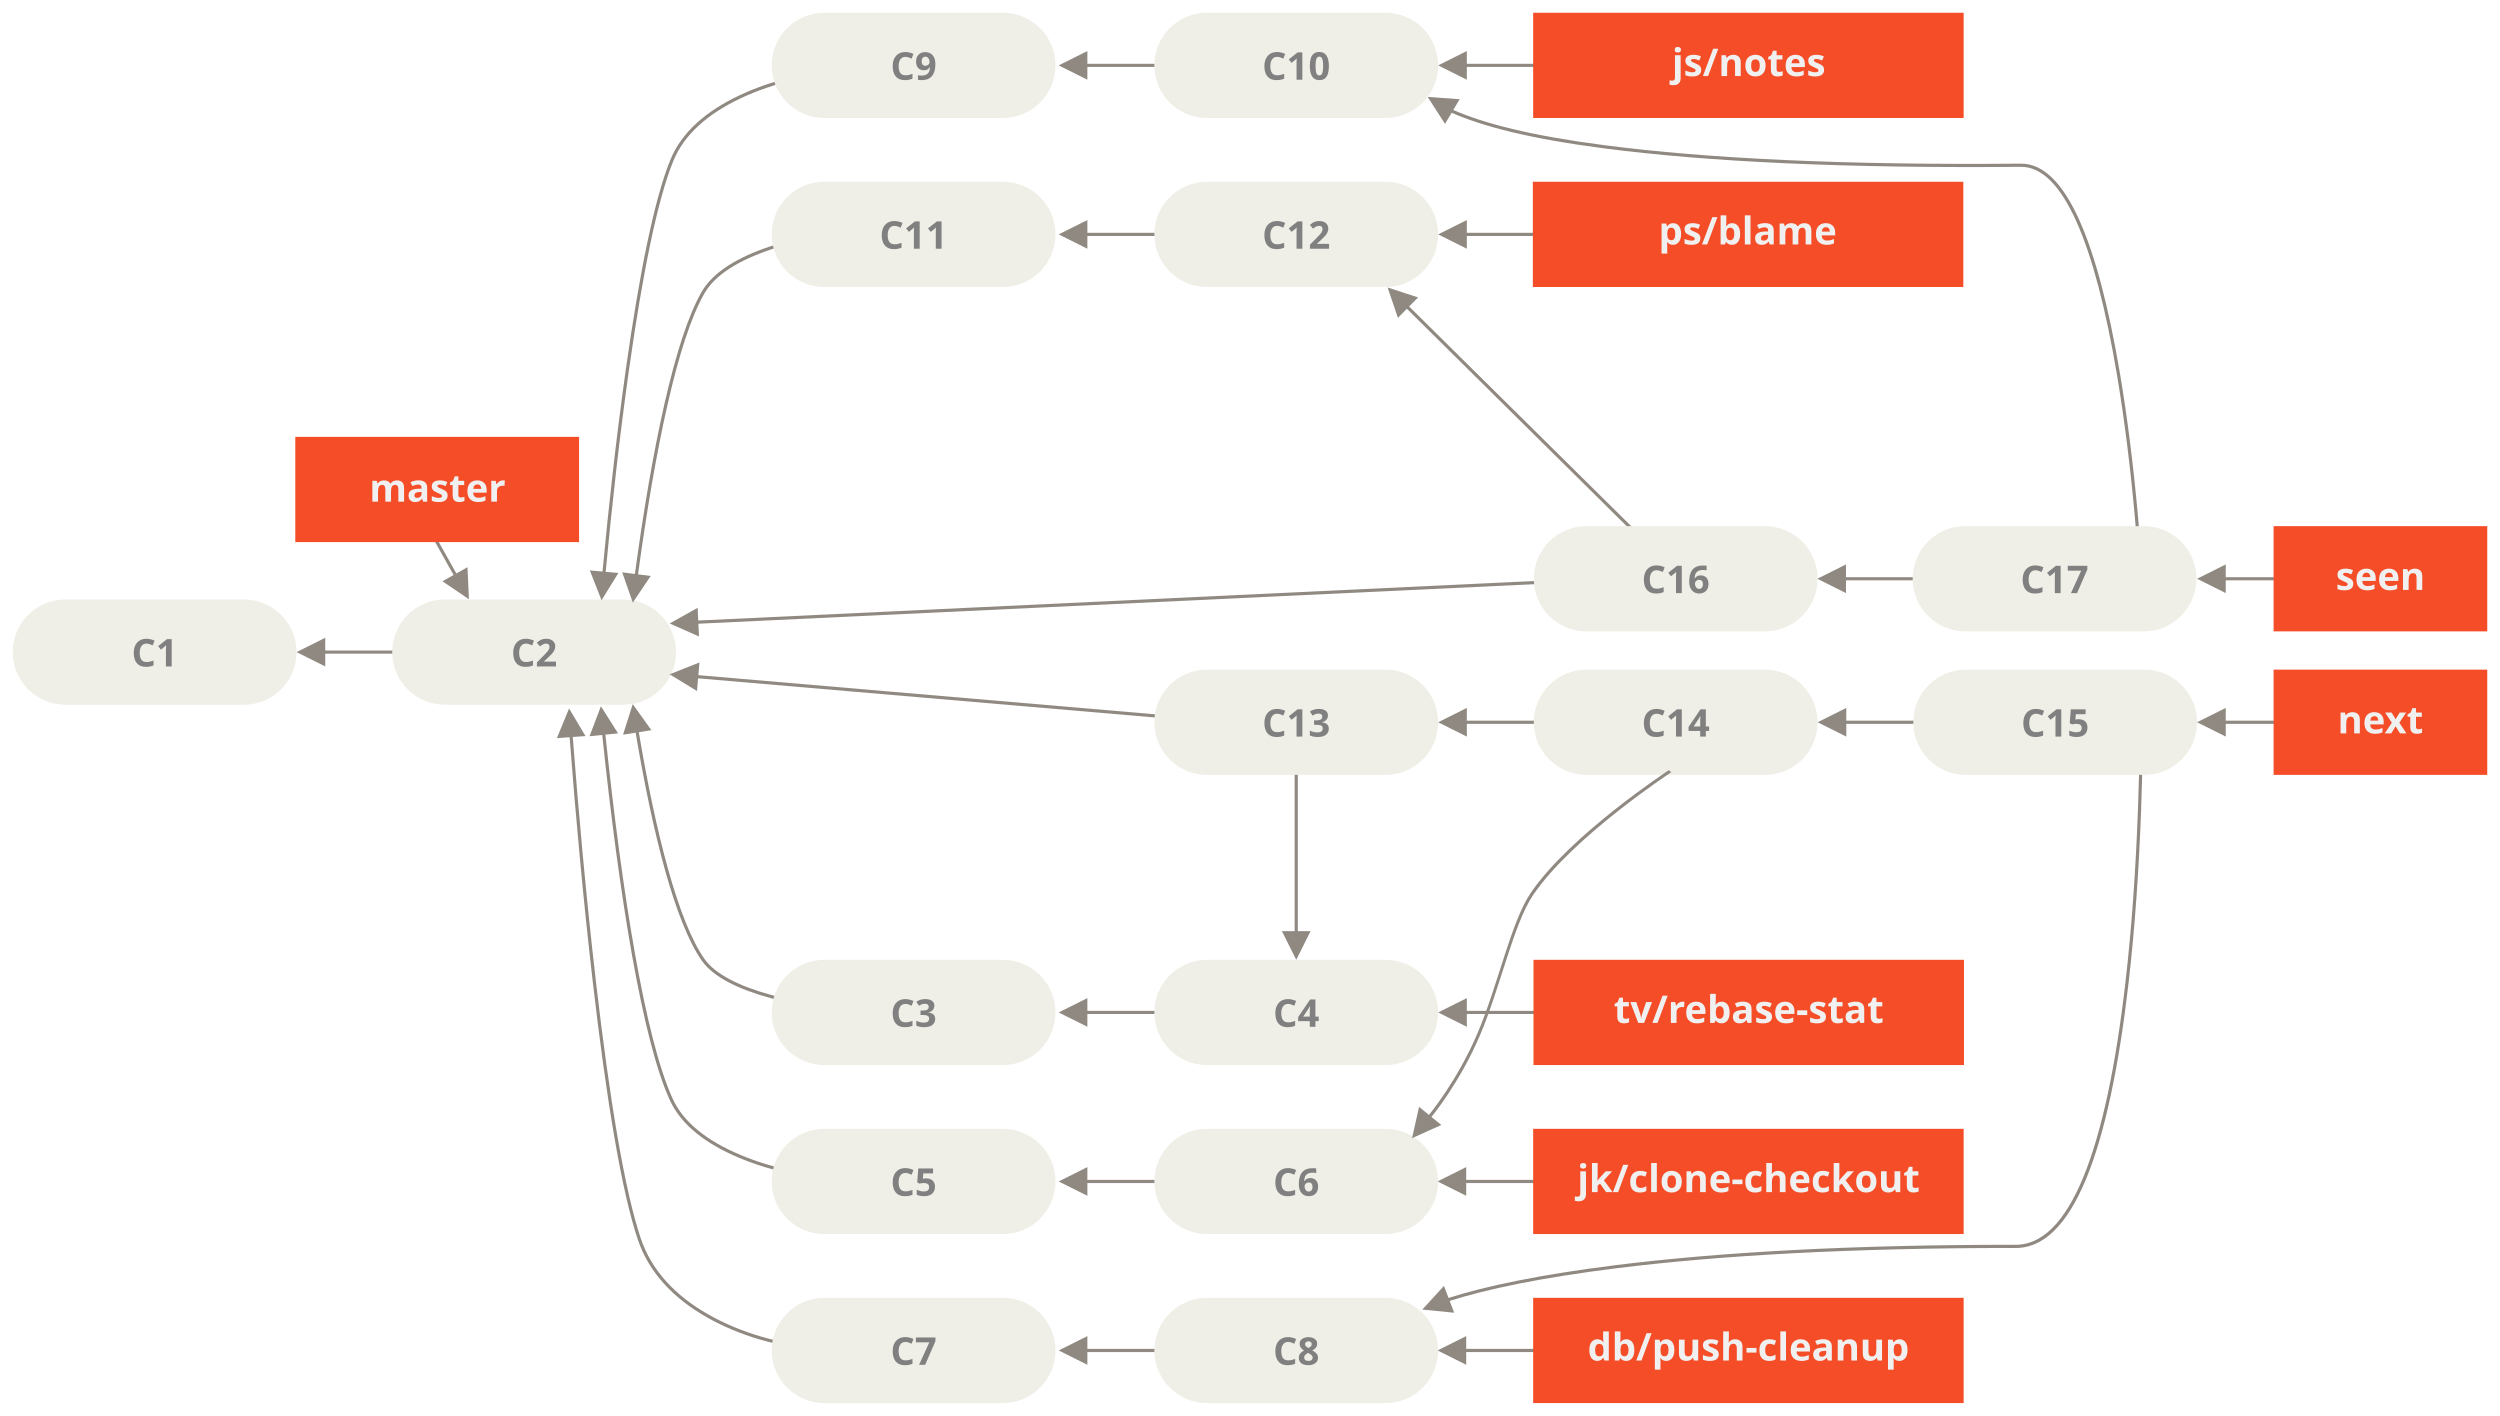
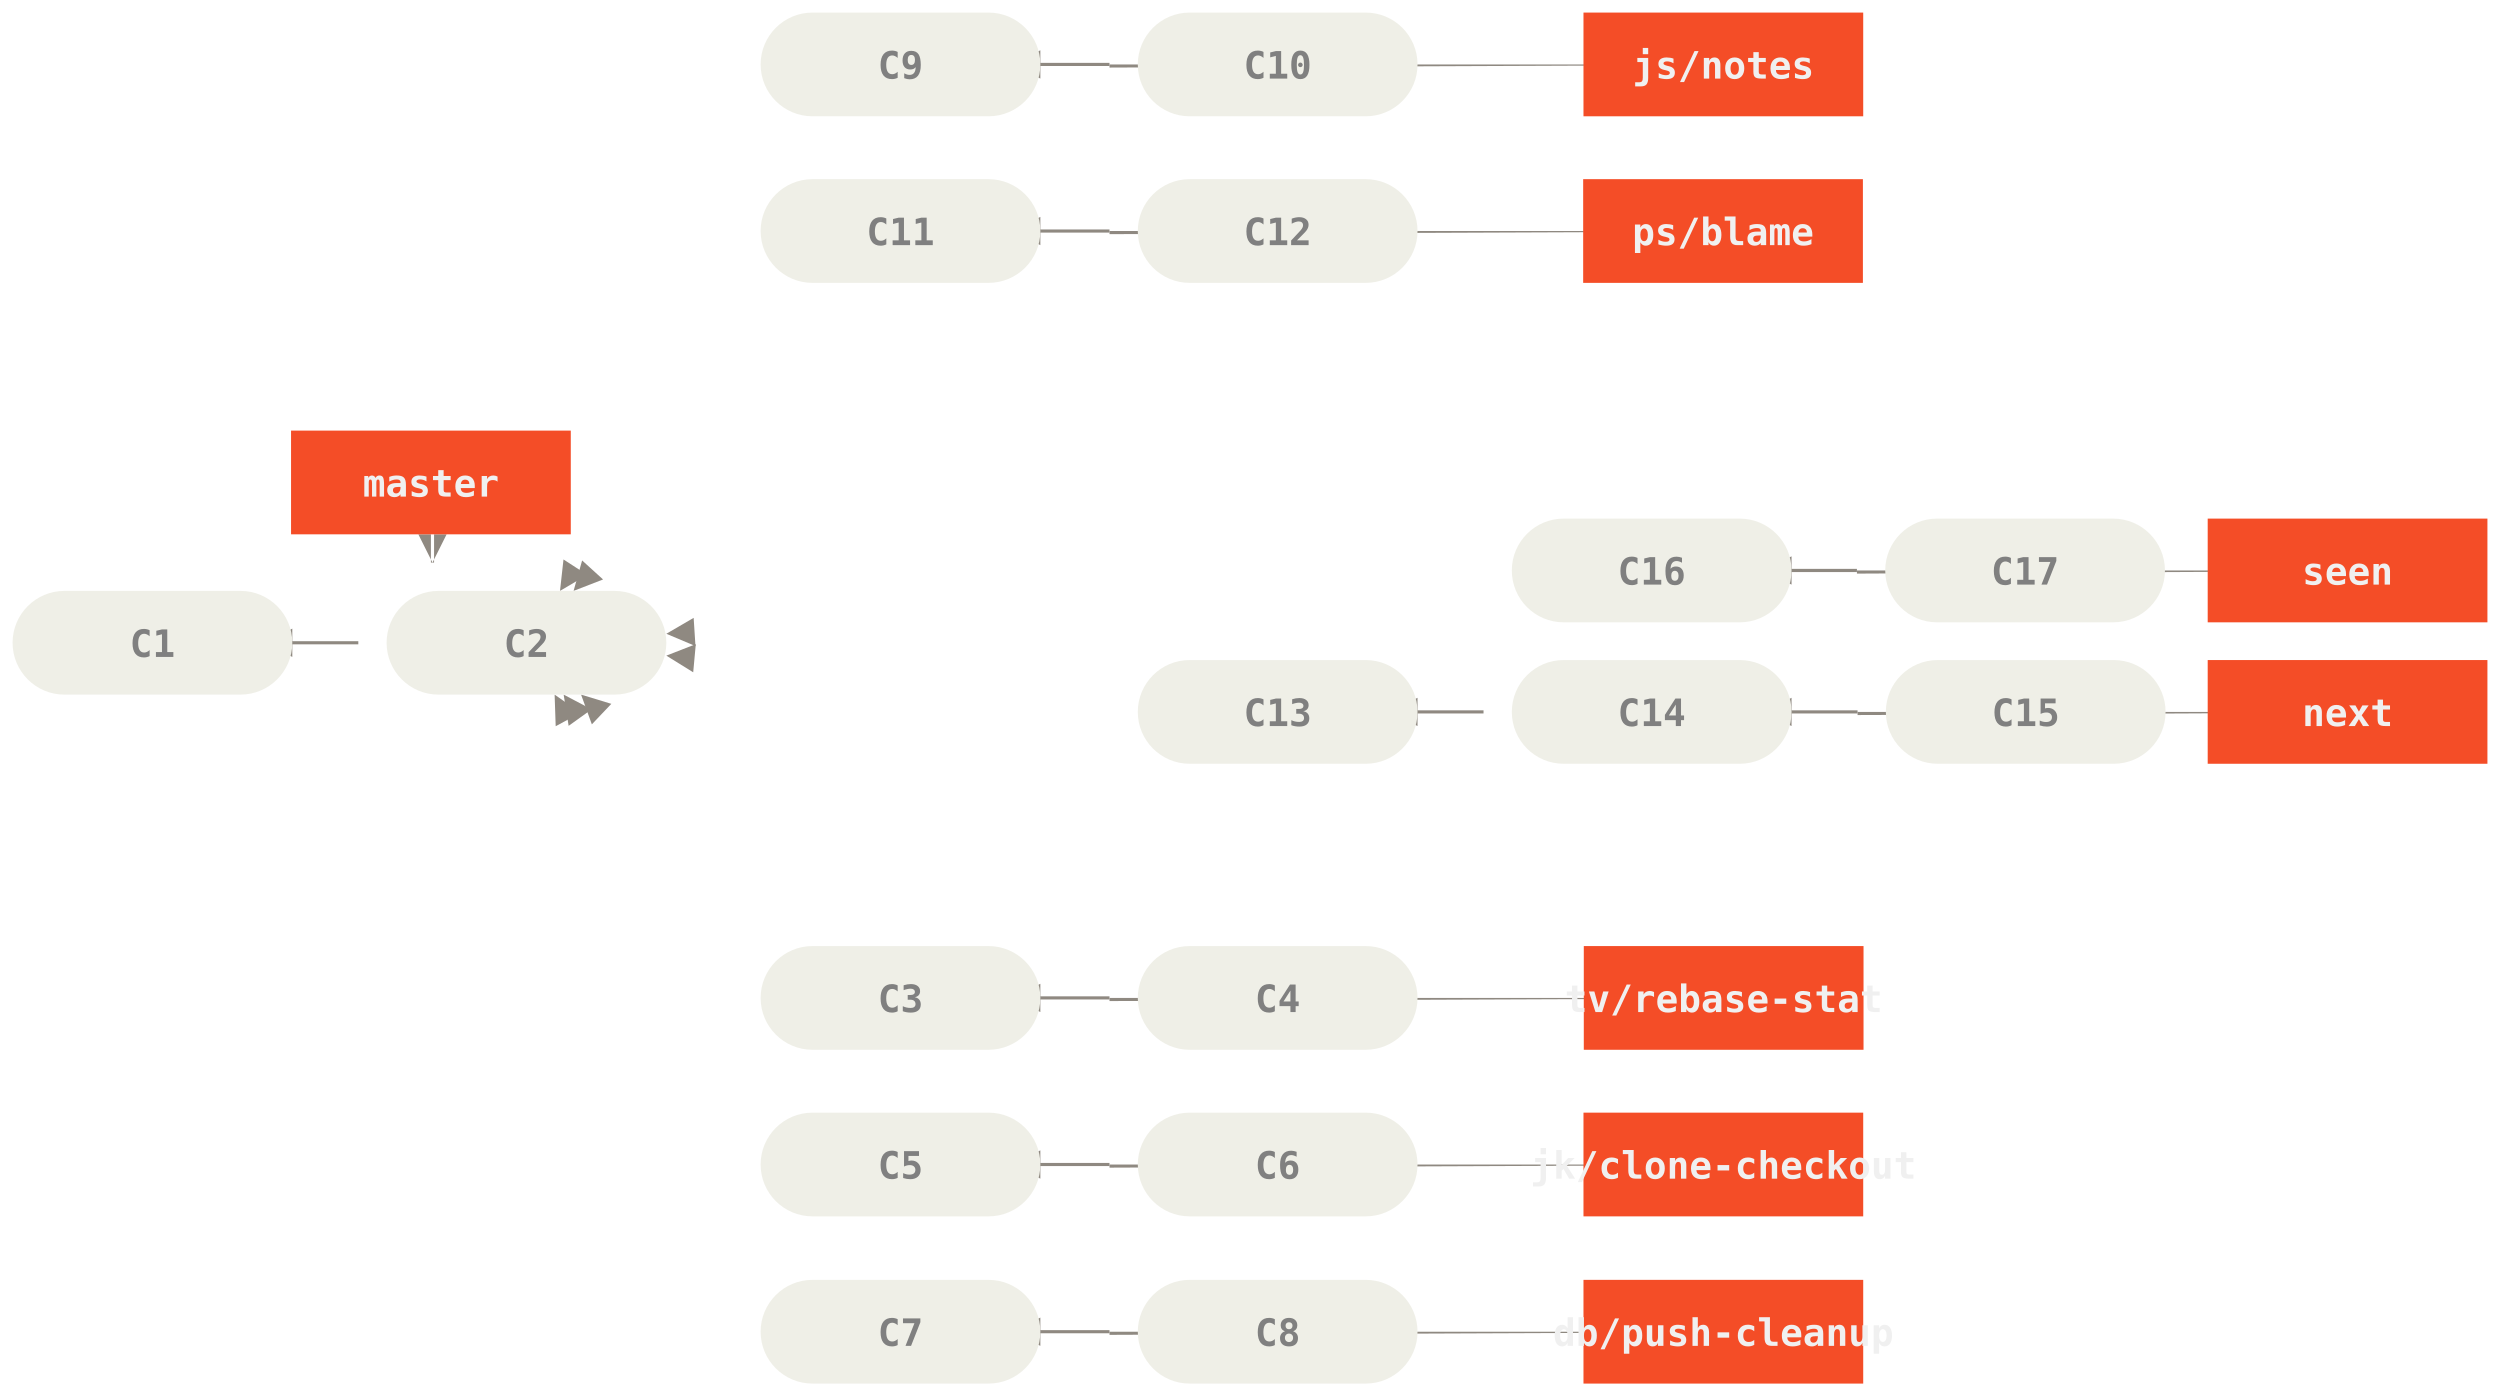
- <svg xmlns="http://www.w3.org/2000/svg" id="svg6938" version="1.1" viewBox="0 0 784 444">
-   <g id="g7126" transform="translate(-1,-6)">
-     <g id="g6293">
-       <path id="Line-2" transform="translate(86.318 143)" d="m56.917 43.324-15.097-27.016.873-.488 15.097 27.016 3.492-1.951.462 10.052-8.319-5.661 3.492-1.951z" style="fill:#8f8981" />
-       <g id="g6284" transform="translate(7.6)">
-         <rect id="Rectangle-2" transform="matrix(.83962 0 0 1 86 143)" width="106" height="33" style="fill-rule:evenodd;fill:#f44d27" />
-         <text id="master" transform="translate(77.6 143.32)" font-size="12px" font-weight="700" style="fill-rule:evenodd;fill:#979797;font-family:'Source Code Pro';font-size:12px;font-weight:700;text-anchor:middle">
-           <tspan id="tspan6692" x="53" y="20" style="fill:#f0f0f0">master</tspan>
-         </text>
-       </g>
-     </g>
-     <g id="g6913">
-       <path id="path6697" transform="translate(452,307)" d="m9 16h58v1h-58v4l-9-4.5 9-4.5z" style="fill:#8f8981" />
-       <g id="g6906">
-         <rect id="rect6699" transform="matrix(.93103 0 0 1 481.9 307)" width="145" height="33" style="fill-rule:evenodd;fill:#f44d27" />
-         <text id="text6703" transform="translate(476.9 306.8)" font-size="12px" font-weight="700" style="fill-rule:evenodd;fill:#979797;font-family:'Source Code Pro';font-size:12px;font-weight:700;text-anchor:middle">
-           <tspan id="tspan6701" x="72.5" y="20" style="fill:#f0f0f0">tv/rebase-stat</tspan>
-         </text>
-       </g>
-     </g>
-     <g id="g6898">
-       <path id="path6708" transform="translate(451.8,360)" d="m9 16h58v1h-58v4l-9-4.5 9-4.5z" style="fill:#8f8981" />
-       <g id="g6891">
-         <rect id="rect6710" transform="matrix(.93103 0 0 1 481.8 360)" width="145" height="33" style="fill-rule:evenodd;fill:#f44d27" />
-         <text id="text6714" transform="translate(476.85 359.85)" font-size="12px" font-weight="700" style="fill-rule:evenodd;fill:#979797;font-family:'Source Code Pro';font-size:12px;font-weight:700;text-anchor:middle">
-           <tspan id="tspan6712" x="72.5" y="20" style="fill:#f0f0f0">jk/clone-checkout</tspan>
-         </text>
-       </g>
-     </g>
-     <g id="g6928">
-       <path id="path6719" transform="translate(451.8,413)" d="m9 16h58v1h-58v4l-9-4.5 9-4.5z" style="fill:#8f8981" />
-       <g id="g6921" transform="translate(-.1)">
-         <rect id="rect6721" transform="matrix(.93103 0 0 1 481.9 413)" width="145" height="33" style="fill-rule:evenodd;fill:#f44d27" />
-         <text id="text6725" transform="translate(476.9 412.66)" font-size="12px" font-weight="700" style="fill-rule:evenodd;fill:#979797;font-family:'Source Code Pro';font-size:12px;font-weight:700;text-anchor:middle">
-           <tspan id="tspan6723" x="72.5" y="20" style="fill:#f0f0f0">db/push-cleanup</tspan>
-         </text>
-       </g>
-     </g>
-     <g id="g6953">
-       <path id="path6730" transform="translate(452,10)" d="m9 16h58v1h-58v4l-9-4.5 9-4.5z" style="fill:#8f8981" />
-       <g id="g6946">
-         <rect id="rect6732" transform="matrix(.93103 0 0 1 481.8 10)" width="145" height="33" style="fill-rule:evenodd;fill:#f44d27" />
-         <text id="text6736" transform="translate(476.91 9.854)" font-size="12px" font-weight="700" style="fill-rule:evenodd;fill:#979797;font-family:'Source Code Pro';font-size:12px;font-weight:700;text-anchor:middle">
-           <tspan id="tspan6734" x="72.5" y="20" style="fill:#f0f0f0">js/notes</tspan>
-         </text>
-       </g>
-     </g>
-     <g id="g6982">
-       <path id="path6741" transform="translate(690,171)" d="m9 16h58v1h-58v4l-9-4.5 9-4.5z" style="fill:#8f8981" />
-       <g id="g6749" transform="translate(714,171)" style="fill-rule:evenodd;fill:none">
-         <rect id="rect6743" width="67" height="33" style="fill:#f44d27" />
-         <text id="text6747" font-size="12px" font-weight="700" style="fill:#979797;font-family:'Source Code Pro';font-size:12px;font-weight:700;text-anchor:middle">
-           <tspan id="tspan6745" x="33.5" y="20" style="fill:#f0f0f0">seen</tspan>
-         </text>
-       </g>
-     </g>
-     <g id="Line-2-+-ref-9" transform="translate(690,216)" style="fill-rule:evenodd;fill:none">
-       <path id="path6752" d="m9 16h58v1h-58v4l-9-4.5 9-4.5z" style="fill-rule:nonzero;fill:#8f8981" />
-       <g id="g6760" transform="translate(24)">
-         <rect id="rect6754" width="67" height="33" style="fill:#f44d27" />
-         <text id="text6758" font-size="12px" font-weight="700" style="fill:#979797;font-family:'Source Code Pro';font-size:12px;font-weight:700;text-anchor:middle">
-           <tspan id="tspan6756" x="33.5" y="20" style="fill:#f0f0f0">next</tspan>
-         </text>
-       </g>
-     </g>
-     <g id="g6968">
-       <path id="path6763" transform="translate(452,63)" d="m9 16h58v1h-58v4l-9-4.5 9-4.5z" style="fill:#8f8981" />
-       <g id="g6961">
-         <rect id="rect6765" transform="matrix(.93103 0 0 1 481.7 63)" width="145" height="33" style="fill-rule:evenodd;fill:#f44d27" />
-         <text id="text6769" transform="translate(476.58 62.656)" font-size="12px" font-weight="700" style="fill-rule:evenodd;fill:#979797;font-family:'Source Code Pro';font-size:12px;font-weight:700;text-anchor:middle">
-           <tspan id="tspan6767" x="72.5" y="20" style="fill:#f0f0f0">ps/blame</tspan>
-         </text>
-       </g>
-     </g>
-     <g id="brown" transform="translate(5,194)" style="fill-rule:evenodd;fill:none">
-       <rect id="Rectangle-1" width="89" height="33" rx="16.5" ry="16.5" style="fill-rule:evenodd;fill:#efefe7" />
-       <text id="C6" font-size="12px" font-weight="700" style="fill:#979797;font-family:'Source Code Pro';font-size:12px;font-weight:700;text-anchor:middle">
-         <tspan id="tspan6775" x="44.5" y="21" style="fill:gray">C1</tspan>
-       </text>
-     </g>
-     <path id="Line-13" d="m103 210h45v1h-45v4l-9-4.5 9-4.5z" style="fill:#8f8981" />
-     <g id="g6786" transform="translate(124,194)" style="fill-rule:evenodd;fill:none">
-       <rect id="rect6780" width="89" height="33" rx="16.5" ry="16.5" style="fill-rule:evenodd;fill:#efefe7" />
-       <text id="text6784" font-size="12px" font-weight="700" style="fill:#979797;font-family:'Source Code Pro';font-size:12px;font-weight:700;text-anchor:middle">
-         <tspan id="tspan6782" x="44.5" y="21" style="fill:gray">C2</tspan>
-       </text>
-     </g>
-     <path id="Line-14" d="m201.33 235.61c5.322 31.686 12.361 59.385 20.577 71.086 3.373 4.804 10.857 8.578 21.201 11.399 5.125 1.397 10.619 2.47 16.115 3.259 1.924.276 3.71.497 5.312.668.56.06 1.058.109 1.486.148.256.024.432.038.522.046l.498.039-.079.997-.498-.039c-.094-.007-.274-.023-.535-.047-.433-.04-.935-.089-1.501-.15-1.614-.172-3.412-.395-5.349-.672-5.533-.794-11.067-1.874-16.236-3.284-10.553-2.878-18.211-6.739-21.756-11.789-8.34-11.878-15.395-39.637-20.746-71.505l-3.956.625 3.04-9.592 5.85 8.187-3.946.624z" style="fill:#8f8981" />
-     <path id="Line-8" transform="matrix(1,0,0,-1,0,273.05)" d="m201.09 86.932c5.292 38.941 12.43 73.605 20.841 88.151 3.383 5.851 10.86 10.429 21.203 13.854 5.121 1.696 10.612 2.997 16.104 3.954 1.923.335 3.708.603 5.309.81.56.072 1.057.132 1.485.18.256.029.431.047.521.055l.498.048-.095.995-.498-.048c-.094-.009-.275-.028-.536-.057-.434-.048-.936-.109-1.502-.182-1.615-.209-3.415-.479-5.352-.817-5.537-.965-11.074-2.277-16.247-3.99-10.555-3.495-18.218-8.188-21.754-14.303-8.506-14.711-15.653-49.417-20.967-88.523l-3.971.512 3.313-9.501 5.613 8.351z" style="fill:#8f8981" />
-     <path id="Line-9" transform="matrix(1 0 0 -1 .18467 222.97)" d="m190.76 37.645c1.881 20.167 4.342 42.325 7.309 63.358 4.293 30.432 8.954 53.331 13.891 65.457 3.405 8.362 10.883 14.865 21.228 19.73 5.114 2.405 10.598 4.251 16.083 5.609 1.92.475 3.702.855 5.301 1.149.559.103 1.054.187 1.481.255.255.04.429.066.518.078l.495.068-.135.991-.495-.068c-.096-.013-.277-.04-.539-.081-.435-.069-.939-.155-1.506-.259-1.618-.298-3.42-.682-5.36-1.162-5.544-1.372-11.089-3.239-16.268-5.674-10.552-4.962-18.214-11.625-21.729-20.258-4.979-12.228-9.65-35.18-13.955-65.694-2.97-21.053-5.433-43.227-7.315-63.409l-3.986.356 3.682-9.365 5.283 8.564z" style="fill:#8f8981" />
-     <path id="Line-6" d="m190.85 236.39c5.245 49.889 12.48 95.26 21.099 114.17 3.398 7.456 10.873 13.264 21.217 17.611 5.116 2.15 10.603 3.8 16.09 5.013 1.921.425 3.704.765 5.304 1.027.559.092 1.055.168 1.482.228.255.036.43.059.519.07l.496.06-.121.993-.496-.06c-.095-.012-.276-.035-.538-.072-.434-.061-.938-.138-1.504-.231-1.617-.266-3.418-.609-5.357-1.038-5.542-1.226-11.084-2.893-16.261-5.068-10.554-4.434-18.218-10.39-21.74-18.118-8.685-19.058-15.925-64.455-21.184-114.49l-3.982.4 3.578-9.405 5.377 8.505-3.978.399z" style="fill:#8f8981" />
-     <path id="Line-7" d="m180.62 237.12c1.829 23.952 4.268 50.778 7.241 76.487 4.348 37.597 9.079 65.904 14.103 80.799 3.416 10.126 10.901 17.984 21.252 23.859 5.111 2.901 10.591 5.128 16.072 6.765 1.918.573 3.699 1.032 5.296 1.386.558.124 1.053.226 1.479.307.254.049.428.079.516.094l.493.081-.162.987-.493-.081c-.096-.016-.278-.048-.541-.098-.436-.083-.94-.187-1.508-.313-1.62-.36-3.423-.824-5.365-1.404-5.548-1.658-11.097-3.912-16.279-6.854-10.547-5.987-18.202-14.022-21.706-24.409-5.054-14.985-9.793-43.336-14.149-81.003-2.975-25.725-5.415-52.565-7.245-76.529l-3.991.293 3.829-9.306 5.147 8.646-3.988.293z" style="fill:#8f8981" />
-     <path id="Line-10" d="m455.27 413.03c11.761-3.751 28.962-7.356 52.558-10.299 32.612-4.067 73.797-6.371 124.57-6.37 17.753.799 29.118-30.174 35.13-82.231 1.984-17.179 3.246-35.574 3.926-54.101.247-6.731.402-13.088.481-18.937.053-3.889.067-6.999.058-9.194-.001-.196-.002-.329-.002-.396l-.004-.5 1-.007.004.5c.001.069.001.202.002.4.008 2.201-.005 5.317-.058 9.212-.08 5.856-.235 12.222-.482 18.96-.681 18.551-1.944 36.971-3.932 54.179-6.085 52.688-17.557 83.954-36.146 83.116-50.716 0-91.86 2.301-124.43 6.363-23.502 2.931-40.628 6.517-52.325 10.242l1.414 3.708-10.013-.998 6.806-7.411 1.436 3.765z" style="fill:#8f8981" />
-     <path id="Line-11" d="m442.9 102.12 85.312 84.374-.703.711-85.312-84.374-2.813 2.844-3.235-9.528 9.563 3.129-2.813 2.844z" style="fill:#8f8981" />
-     <path id="Line-12" d="m456.74 40.497c9.791 4.236 24.07 8.007 47.585 11.062 32.007 4.159 74.992 6.27 130.51 5.759 13.99 0 24.014 24.62 30.979 65.757 2.422 14.308 4.289 29.634 5.669 44.96.483 5.364.871 10.345 1.172 14.815.105 1.565.193 2.954.263 4.152.025.419.045.785.062 1.095.01.186.017.312.02.377l.025.499-.999.05-.025-.499c-.003-.063-.01-.188-.02-.373-.017-.308-.037-.673-.062-1.091-.07-1.195-.157-2.581-.262-4.143-.301-4.463-.688-9.436-1.17-14.793-1.378-15.302-3.241-30.604-5.659-44.883-6.864-40.539-16.791-64.924-29.988-64.924-55.557.512-98.587-1.602-130.64-5.767-23.693-3.079-38.093-6.89-47.971-11.187l-2.07 3.491-5.446-8.461 10.036.72-2.006 3.383z" style="fill:#8f8981" />
-     <g id="g6803" transform="translate(243,307)" style="fill-rule:evenodd;fill:none">
-       <rect id="rect6797" width="89" height="33" rx="16.5" ry="16.5" style="fill-rule:evenodd;fill:#efefe7" />
-       <text id="text6801" font-size="12px" font-weight="700" style="fill:#979797;font-family:'Source Code Pro';font-size:12px;font-weight:700;text-anchor:middle">
-         <tspan id="tspan6799" x="44.5" y="21" style="fill:gray">C3</tspan>
-       </text>
-     </g>
-     <g id="g6811" transform="translate(243,360)" style="fill-rule:evenodd;fill:none">
-       <rect id="rect6805" width="89" height="33" rx="16.5" ry="16.5" style="fill-rule:evenodd;fill:#efefe7" />
-       <text id="text6809" font-size="12px" font-weight="700" style="fill:#979797;font-family:'Source Code Pro';font-size:12px;font-weight:700;text-anchor:middle">
-         <tspan id="tspan6807" x="44.5" y="21" style="fill:gray">C5</tspan>
-       </text>
-     </g>
-     <g id="g6819" transform="translate(243,413)" style="fill-rule:evenodd;fill:none">
-       <rect id="rect6813" width="89" height="33" rx="16.5" ry="16.5" style="fill-rule:evenodd;fill:#efefe7" />
-       <text id="text6817" font-size="12px" font-weight="700" style="fill:#979797;font-family:'Source Code Pro';font-size:12px;font-weight:700;text-anchor:middle">
-         <tspan id="tspan6815" x="44.5" y="21" style="fill:gray">C7</tspan>
-       </text>
-     </g>
-     <g id="g6827" transform="translate(243,10)" style="fill-rule:evenodd;fill:none">
-       <rect id="rect6821" width="89" height="33" rx="16.5" ry="16.5" style="fill-rule:evenodd;fill:#efefe7" />
-       <text id="text6825" font-size="12px" font-weight="700" style="fill:#979797;font-family:'Source Code Pro';font-size:12px;font-weight:700;text-anchor:middle">
-         <tspan id="tspan6823" x="44.5" y="21" style="fill:gray">C9</tspan>
-       </text>
-     </g>
-     <g id="g6835" transform="translate(243,63)" style="fill-rule:evenodd;fill:none">
-       <rect id="rect6829" width="89" height="33" rx="16.5" ry="16.5" style="fill-rule:evenodd;fill:#efefe7" />
-       <text id="text6833" font-size="12px" font-weight="700" style="fill:#979797;font-family:'Source Code Pro';font-size:12px;font-weight:700;text-anchor:middle">
-         <tspan id="tspan6831" x="44.5" y="21" style="fill:gray">C11</tspan>
-       </text>
-     </g>
-     <g id="Line-5-+-brown-17" transform="translate(333,307)" style="fill-rule:evenodd;fill:none">
-       <path id="Line-5" d="m9 16h45v1h-45v4l-9-4.5 9-4.5z" style="fill-rule:nonzero;fill:#8f8981" />
-       <g id="g6844" transform="translate(30)">
-         <rect id="rect6838" width="89" height="33" rx="16.5" ry="16.5" style="fill-rule:evenodd;fill:#efefe7" />
-         <text id="text6842" font-size="12px" font-weight="700" style="fill:#979797;font-family:'Source Code Pro';font-size:12px;font-weight:700;text-anchor:middle">
-           <tspan id="tspan6840" x="44.5" y="21" style="fill:gray">C4</tspan>
-         </text>
-       </g>
-     </g>
-     <path id="Line-15" d="m219.97 200.6 288.01-13.622.047.999-288.01 13.622.189 3.995-9.203-4.07 8.777-4.92.189 3.995z" style="fill:#8f8981" />
-     <g id="g6854" transform="translate(482,171)" style="fill-rule:evenodd;fill:none">
-       <rect id="rect6848" width="89" height="33" rx="16.5" ry="16.5" style="fill-rule:evenodd;fill:#efefe7" />
-       <text id="text6852" font-size="12px" font-weight="700" style="fill:#979797;font-family:'Source Code Pro';font-size:12px;font-weight:700;text-anchor:middle">
-         <tspan id="tspan6850" x="44.5" y="21" style="fill:gray">C16</tspan>
-       </text>
-     </g>
-     <path id="Line-16" transform="translate(-3.1)" d="m583 187h45v1h-45v4l-9-4.5 9-4.5z" style="fill:#8f8981" />
-     <g id="g6863" transform="translate(600.8,171)" style="fill-rule:evenodd;fill:none">
-       <rect id="rect6857" width="89" height="33" rx="16.5" ry="16.5" style="fill-rule:evenodd;fill:#efefe7" />
-       <text id="text6861" font-size="12px" font-weight="700" style="fill:#979797;font-family:'Source Code Pro';font-size:12px;font-weight:700;text-anchor:middle">
-         <tspan id="tspan6859" x="44.5" y="21" style="fill:gray">C17</tspan>
-       </text>
-     </g>
-     <path id="Line-17" d="m220.01 217.73 167.03 14.317-.085.996-167.03-14.317-.342 3.985-8.583-5.252 9.351-3.715-.342 3.985z" style="fill:#8f8981" />
-     <g id="g6872" transform="translate(363,216)" style="fill-rule:evenodd;fill:none">
-       <rect id="rect6866" width="89" height="33" rx="16.5" ry="16.5" style="fill-rule:evenodd;fill:#efefe7" />
-       <text id="text6870" font-size="12px" font-weight="700" style="fill:#979797;font-family:'Source Code Pro';font-size:12px;font-weight:700;text-anchor:middle">
-         <tspan id="tspan6868" x="44.5" y="21" style="fill:gray">C13</tspan>
-       </text>
-     </g>
-     <path id="Line-18" d="m461 232h45v1h-45v4l-9-4.5 9-4.5z" style="fill:#8f8981" />
-     <g id="g6881" transform="translate(482,216)" style="fill-rule:evenodd;fill:none">
-       <rect id="rect6875" width="89" height="33" rx="16.5" ry="16.5" style="fill-rule:evenodd;fill:#efefe7" />
-       <text id="text6879" font-size="12px" font-weight="700" style="fill:#979797;font-family:'Source Code Pro';font-size:12px;font-weight:700;text-anchor:middle">
-         <tspan id="tspan6877" x="44.5" y="21" style="fill:gray">C14</tspan>
-       </text>
-     </g>
-     <path id="Line-19" d="m580 232h45v1h-45v4l-9-4.5 9-4.5z" style="fill:#8f8981" />
-     <g id="g6890" transform="translate(601,216)" style="fill-rule:evenodd;fill:none">
-       <rect id="rect6884" width="89" height="33" rx="16.5" ry="16.5" style="fill-rule:evenodd;fill:#efefe7" />
-       <text id="text6888" font-size="12px" font-weight="700" style="fill:#979797;font-family:'Source Code Pro';font-size:12px;font-weight:700;text-anchor:middle">
-         <tspan id="tspan6886" x="44.5" y="21" style="fill:gray">C15</tspan>
-       </text>
-     </g>
-     <g id="Line-5-+-brown-16" transform="translate(333,360)" style="fill-rule:evenodd;fill:none">
-       <path id="path6892" d="m9 16h45v1h-45v4l-9-4.5 9-4.5z" style="fill-rule:nonzero;fill:#8f8981" />
-       <g id="g6900" transform="translate(30)">
-         <rect id="rect6894" width="89" height="33" rx="16.5" ry="16.5" style="fill-rule:evenodd;fill:#efefe7" />
-         <text id="text6898" font-size="12px" font-weight="700" style="fill:#979797;font-family:'Source Code Pro';font-size:12px;font-weight:700;text-anchor:middle">
-           <tspan id="tspan6896" x="44.5" y="21" style="fill:gray">C6</tspan>
-         </text>
-       </g>
-     </g>
-     <g id="Line-5-+-brown-15" transform="translate(333,413)" style="fill-rule:evenodd;fill:none">
-       <path id="path6903" d="m9 16h45v1h-45v4l-9-4.5 9-4.5z" style="fill-rule:nonzero;fill:#8f8981" />
-       <g id="g6911" transform="translate(30)">
-         <rect id="rect6905" width="89" height="33" rx="16.5" ry="16.5" style="fill-rule:evenodd;fill:#efefe7" />
-         <text id="text6909" font-size="12px" font-weight="700" style="fill:#979797;font-family:'Source Code Pro';font-size:12px;font-weight:700;text-anchor:middle">
-           <tspan id="tspan6907" x="44.5" y="21" style="fill:gray">C8</tspan>
-         </text>
-       </g>
-     </g>
-     <g id="Line-5-+-brown-14" transform="translate(333,10)" style="fill-rule:evenodd;fill:none">
-       <path id="path6914" d="m9 16h45v1h-45v4l-9-4.5 9-4.5z" style="fill-rule:nonzero;fill:#8f8981" />
-       <g id="g6922" transform="translate(30)">
-         <rect id="rect6916" width="89" height="33" rx="16.5" ry="16.5" style="fill-rule:evenodd;fill:#efefe7" />
-         <text id="text6920" font-size="12px" font-weight="700" style="fill:#979797;font-family:'Source Code Pro';font-size:12px;font-weight:700;text-anchor:middle">
-           <tspan id="tspan6918" x="44.5" y="21" style="fill:gray">C10</tspan>
-         </text>
-       </g>
-     </g>
-     <g id="Line-5-+-brown-13" transform="translate(333,63)" style="fill-rule:evenodd;fill:none">
-       <path id="path6925" d="m9 16h45v1h-45v4l-9-4.5 9-4.5z" style="fill-rule:nonzero;fill:#8f8981" />
-       <g id="g6933" transform="translate(30)">
-         <rect id="rect6927" width="89" height="33" rx="16.5" ry="16.5" style="fill-rule:evenodd;fill:#efefe7" />
-         <text id="text6931" font-size="12px" font-weight="700" style="fill:#979797;font-family:'Source Code Pro';font-size:12px;font-weight:700;text-anchor:middle">
-           <tspan id="tspan6929" x="44.5" y="21" style="fill:gray">C12</tspan>
-         </text>
-       </g>
-     </g>
-     <path id="Line-3" d="m407 298v-49h1v49h4l-4.5 9-4.5-9z" style="fill:#8f8981" />
-     <path id="Line-18-9" transform="rotate(-50.84 585.13 306.32)" d="m461 232s13.733.186 29.527-4.377c15.794-4.563 33.649-13.875 44.593-14.835 21.887-1.919 57.201 9.271 57.201 9.271v1s-35.315-11.191-57.201-9.271c-10.943.96-28.799 10.272-44.593 14.835-15.794 4.563-29.527 4.377-29.527 4.377v4l-9-4.5 9-4.5z" style="fill:#8f8981" />
+ <svg xmlns="http://www.w3.org/2000/svg" version="1.1" width="1590.8" height="888.4" viewBox="0 0 795.4 444.2">
+   <path d="m93 204h21v1h-21v4l-9-4.5 9-4.5z" fill="#8f8981" />
+   <path d="m137.1 170v9h1v-9h4l-4.5 9-4.5-9z" fill="#8f8981" />
+   <path d="M269.124 301 L191.402 227.197 L194.501 223.934 L184.876 221 L188.304 230.46 L191.402 227.197 Z" fill="#8f8981" />
+   <path d="m331 317h22v1h-22v4l-9-4.5 9-4.5z" fill="#8f8981" />
+   <path d="m592.9 317.5h-239.9v1h--239.9v4l9-4.5-9-4.5z" fill="#8f8981" />
+   <path d="M274.672 354 L184.572 228.315 L188.229 225.693 L179.328 221 L180.915 230.936 L184.572 228.315 Z" fill="#8f8981" />
+   <path d="m331 370h22v1h-22v4l-9-4.5 9-4.5z" fill="#8f8981" />
+   <path d="m592.8 370.5h-239.8v1h--239.8v4l9-4.5-9-4.5z" fill="#8f8981" />
+   <path d="M277.542 407.2 L180.752 228.91 L184.706 226.763 L176.458 221 L176.797 231.057 L180.752 228.91 Z" fill="#8f8981" />
+   <path d="m331 423.2h22v1h-22v4l-9-4.5 9-4.5z" fill="#8f8981" />
+   <path d="m592.8 423.7h-239.8v1h--239.8v4l9-4.5-9-4.5z" fill="#8f8981" />
+   <path d="M275.829 37 L183.059 180.443 L179.28 177.999 L178.171 188 L186.837 182.887 L183.059 180.443 Z" fill="#8f8981" />
+   <path d="m331 20h22v1h-22v4l-9-4.5 9-4.5z" fill="#8f8981" />
+   <path d="m592.8 20.5h-239.8v1h--239.8v4l9-4.5-9-4.5z" fill="#8f8981" />
+   <path d="M271.511 90 L188.54 181.338 L185.209 178.312 L182.489 188 L191.871 184.364 L188.54 181.338 Z" fill="#8f8981" />
+   <path d="m331 73h22v1h-22v4l-9-4.5 9-4.5z" fill="#8f8981" />
+   <path d="m592.7 73.5h-239.7v1h--239.7v4l9-4.5-9-4.5z" fill="#8f8981" />
+   <path d="M481 184.359 L220.981 201.064 L220.693 196.573 L212 201.641 L221.27 205.555 L220.981 201.064 Z" fill="#8f8981" />
+   <path d="m570 181h20.8v1h-20.8v4l-9-4.5 9-4.5z" fill="#8f8981" />
+   <path d="m791.4 181.5h-200.6v1h--200.6v4l9-4.5-9-4.5z" fill="#8f8981" />
+   <path d="M362 222.404 L220.962 209.421 L221.375 204.94 L212 208.596 L220.55 213.902 L220.962 209.421 Z" fill="#8f8981" />
+   <path d="m451 226h21v1h-21v4l-9-4.5 9-4.5z" fill="#8f8981" />
+   <path d="m570 226h21v1h-21v4l-9-4.5 9-4.5z" fill="#8f8981" />
+   <path d="m791.4 226.5h-200.4v1h--200.4v4l9-4.5-9-4.5z" fill="#8f8981" />
+   <g>
+     <rect x="92.6" y="137" width="89" height="33" fill="#f44d27" />
+     <text font-size="12px" font-weight="700" font-family="'JetBrains Mono', 'Source Code Pro', monospace" text-anchor="middle">
+       <tspan x="137.1" y="158" fill="#f0f0f0">master</tspan>
+     </text>
+   </g>
+   <g>
+     <rect x="503.9" y="301" width="89" height="33" fill="#f44d27" />
+     <text font-size="12px" font-weight="700" font-family="'JetBrains Mono', 'Source Code Pro', monospace" text-anchor="middle">
+       <tspan x="548.4" y="322" fill="#f0f0f0">tv/rebase-stat</tspan>
+     </text>
+   </g>
+   <g>
+     <rect x="503.8" y="354" width="89" height="33" fill="#f44d27" />
+     <text font-size="12px" font-weight="700" font-family="'JetBrains Mono', 'Source Code Pro', monospace" text-anchor="middle">
+       <tspan x="548.3" y="375" fill="#f0f0f0">jk/clone-checkout</tspan>
+     </text>
+   </g>
+   <g>
+     <rect x="503.8" y="407.2" width="89" height="33" fill="#f44d27" />
+     <text font-size="12px" font-weight="700" font-family="'JetBrains Mono', 'Source Code Pro', monospace" text-anchor="middle">
+       <tspan x="548.3" y="428.2" fill="#f0f0f0">db/push-cleanup</tspan>
+     </text>
+   </g>
+   <g>
+     <rect x="503.8" y="4" width="89" height="33" fill="#f44d27" />
+     <text font-size="12px" font-weight="700" font-family="'JetBrains Mono', 'Source Code Pro', monospace" text-anchor="middle">
+       <tspan x="548.3" y="25" fill="#f0f0f0">js/notes</tspan>
+     </text>
+   </g>
+   <g>
+     <rect x="702.4" y="165" width="89" height="33" fill="#f44d27" />
+     <text font-size="12px" font-weight="700" font-family="'JetBrains Mono', 'Source Code Pro', monospace" text-anchor="middle">
+       <tspan x="746.9" y="186" fill="#f0f0f0">seen</tspan>
+     </text>
+   </g>
+   <g>
+     <rect x="702.4" y="210" width="89" height="33" fill="#f44d27" />
+     <text font-size="12px" font-weight="700" font-family="'JetBrains Mono', 'Source Code Pro', monospace" text-anchor="middle">
+       <tspan x="746.9" y="231" fill="#f0f0f0">next</tspan>
+     </text>
+   </g>
+   <g>
+     <rect x="503.7" y="57" width="89" height="33" fill="#f44d27" />
+     <text font-size="12px" font-weight="700" font-family="'JetBrains Mono', 'Source Code Pro', monospace" text-anchor="middle">
+       <tspan x="548.2" y="78" fill="#f0f0f0">ps/blame</tspan>
+     </text>
+   </g>
+   <g>
+     <rect x="4" y="188" width="89" height="33" rx="16.5" ry="16.5" fill="#efefe7" />
+     <text font-size="12px" font-weight="700" font-family="'JetBrains Mono', 'Source Code Pro', monospace" text-anchor="middle">
+       <tspan x="48.5" y="209" fill="gray">C1</tspan>
+     </text>
+   </g>
+   <g>
+     <rect x="123" y="188" width="89" height="33" rx="16.5" ry="16.5" fill="#efefe7" />
+     <text font-size="12px" font-weight="700" font-family="'JetBrains Mono', 'Source Code Pro', monospace" text-anchor="middle">
+       <tspan x="167.5" y="209" fill="gray">C2</tspan>
+     </text>
+   </g>
+   <g>
+     <rect x="242" y="301" width="89" height="33" rx="16.5" ry="16.5" fill="#efefe7" />
+     <text font-size="12px" font-weight="700" font-family="'JetBrains Mono', 'Source Code Pro', monospace" text-anchor="middle">
+       <tspan x="286.5" y="322" fill="gray">C3</tspan>
+     </text>
+   </g>
+   <g>
+     <rect x="242" y="354" width="89" height="33" rx="16.5" ry="16.5" fill="#efefe7" />
+     <text font-size="12px" font-weight="700" font-family="'JetBrains Mono', 'Source Code Pro', monospace" text-anchor="middle">
+       <tspan x="286.5" y="375" fill="gray">C5</tspan>
+     </text>
+   </g>
+   <g>
+     <rect x="242" y="407.2" width="89" height="33" rx="16.5" ry="16.5" fill="#efefe7" />
+     <text font-size="12px" font-weight="700" font-family="'JetBrains Mono', 'Source Code Pro', monospace" text-anchor="middle">
+       <tspan x="286.5" y="428.2" fill="gray">C7</tspan>
+     </text>
+   </g>
+   <g>
+     <rect x="242" y="4" width="89" height="33" rx="16.5" ry="16.5" fill="#efefe7" />
+     <text font-size="12px" font-weight="700" font-family="'JetBrains Mono', 'Source Code Pro', monospace" text-anchor="middle">
+       <tspan x="286.5" y="25" fill="gray">C9</tspan>
+     </text>
+   </g>
+   <g>
+     <rect x="242" y="57" width="89" height="33" rx="16.5" ry="16.5" fill="#efefe7" />
+     <text font-size="12px" font-weight="700" font-family="'JetBrains Mono', 'Source Code Pro', monospace" text-anchor="middle">
+       <tspan x="286.5" y="78" fill="gray">C11</tspan>
+     </text>
+   </g>
+   <g>
+     <rect x="362" y="301" width="89" height="33" rx="16.5" ry="16.5" fill="#efefe7" />
+     <text font-size="12px" font-weight="700" font-family="'JetBrains Mono', 'Source Code Pro', monospace" text-anchor="middle">
+       <tspan x="406.5" y="322" fill="gray">C4</tspan>
+     </text>
+   </g>
+   <g>
+     <rect x="481" y="165" width="89" height="33" rx="16.5" ry="16.5" fill="#efefe7" />
+     <text font-size="12px" font-weight="700" font-family="'JetBrains Mono', 'Source Code Pro', monospace" text-anchor="middle">
+       <tspan x="525.5" y="186" fill="gray">C16</tspan>
+     </text>
+   </g>
+   <g>
+     <rect x="599.8" y="165" width="89" height="33" rx="16.5" ry="16.5" fill="#efefe7" />
+     <text font-size="12px" font-weight="700" font-family="'JetBrains Mono', 'Source Code Pro', monospace" text-anchor="middle">
+       <tspan x="644.3" y="186" fill="gray">C17</tspan>
+     </text>
+   </g>
+   <g>
+     <rect x="362" y="210" width="89" height="33" rx="16.5" ry="16.5" fill="#efefe7" />
+     <text font-size="12px" font-weight="700" font-family="'JetBrains Mono', 'Source Code Pro', monospace" text-anchor="middle">
+       <tspan x="406.5" y="231" fill="gray">C13</tspan>
+     </text>
+   </g>
+   <g>
+     <rect x="481" y="210" width="89" height="33" rx="16.5" ry="16.5" fill="#efefe7" />
+     <text font-size="12px" font-weight="700" font-family="'JetBrains Mono', 'Source Code Pro', monospace" text-anchor="middle">
+       <tspan x="525.5" y="231" fill="gray">C14</tspan>
+     </text>
+   </g>
+   <g>
+     <rect x="600" y="210" width="89" height="33" rx="16.5" ry="16.5" fill="#efefe7" />
+     <text font-size="12px" font-weight="700" font-family="'JetBrains Mono', 'Source Code Pro', monospace" text-anchor="middle">
+       <tspan x="644.5" y="231" fill="gray">C15</tspan>
+     </text>
+   </g>
+   <g>
+     <rect x="362" y="354" width="89" height="33" rx="16.5" ry="16.5" fill="#efefe7" />
+     <text font-size="12px" font-weight="700" font-family="'JetBrains Mono', 'Source Code Pro', monospace" text-anchor="middle">
+       <tspan x="406.5" y="375" fill="gray">C6</tspan>
+     </text>
+   </g>
+   <g>
+     <rect x="362" y="407.2" width="89" height="33" rx="16.5" ry="16.5" fill="#efefe7" />
+     <text font-size="12px" font-weight="700" font-family="'JetBrains Mono', 'Source Code Pro', monospace" text-anchor="middle">
+       <tspan x="406.5" y="428.2" fill="gray">C8</tspan>
+     </text>
+   </g>
+   <g>
+     <rect x="362" y="4" width="89" height="33" rx="16.5" ry="16.5" fill="#efefe7" />
+     <text font-size="12px" font-weight="700" font-family="'JetBrains Mono', 'Source Code Pro', monospace" text-anchor="middle">
+       <tspan x="406.5" y="25" fill="gray">C10</tspan>
+     </text>
+   </g>
+   <g>
+     <rect x="362" y="57" width="89" height="33" rx="16.5" ry="16.5" fill="#efefe7" />
+     <text font-size="12px" font-weight="700" font-family="'JetBrains Mono', 'Source Code Pro', monospace" text-anchor="middle">
+       <tspan x="406.5" y="78" fill="gray">C12</tspan>
+     </text>
  </g>
</svg>
